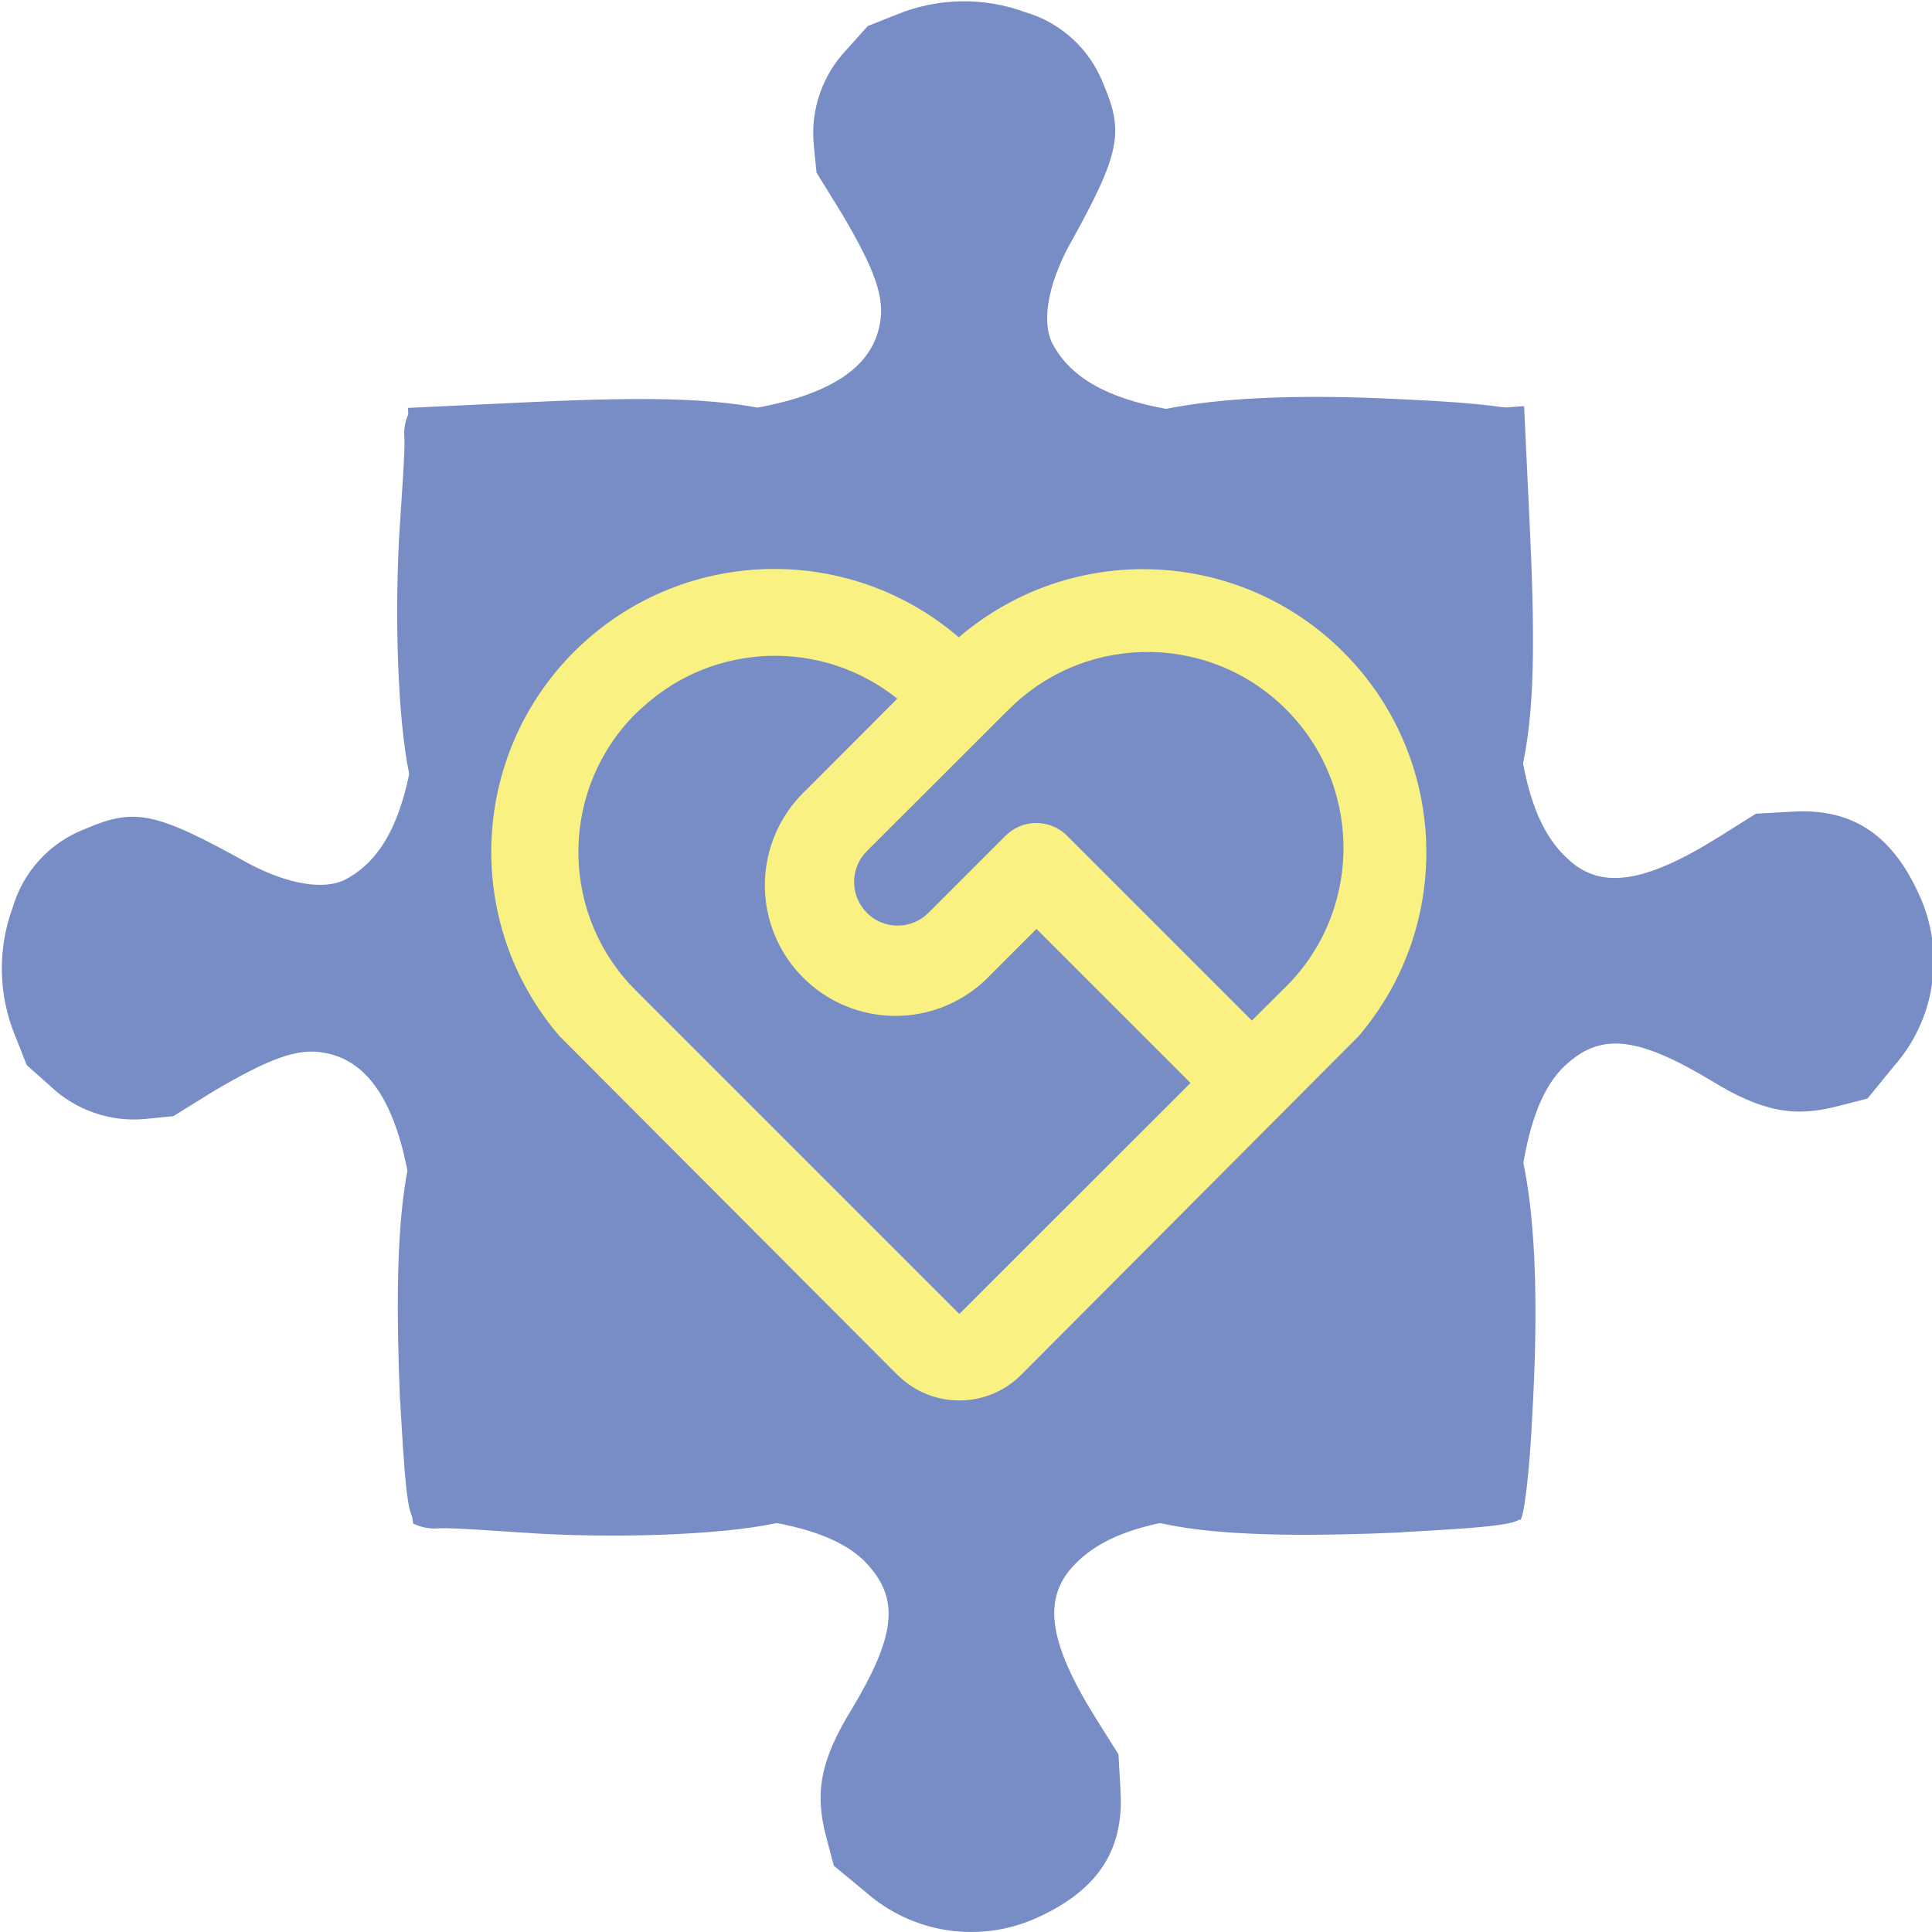
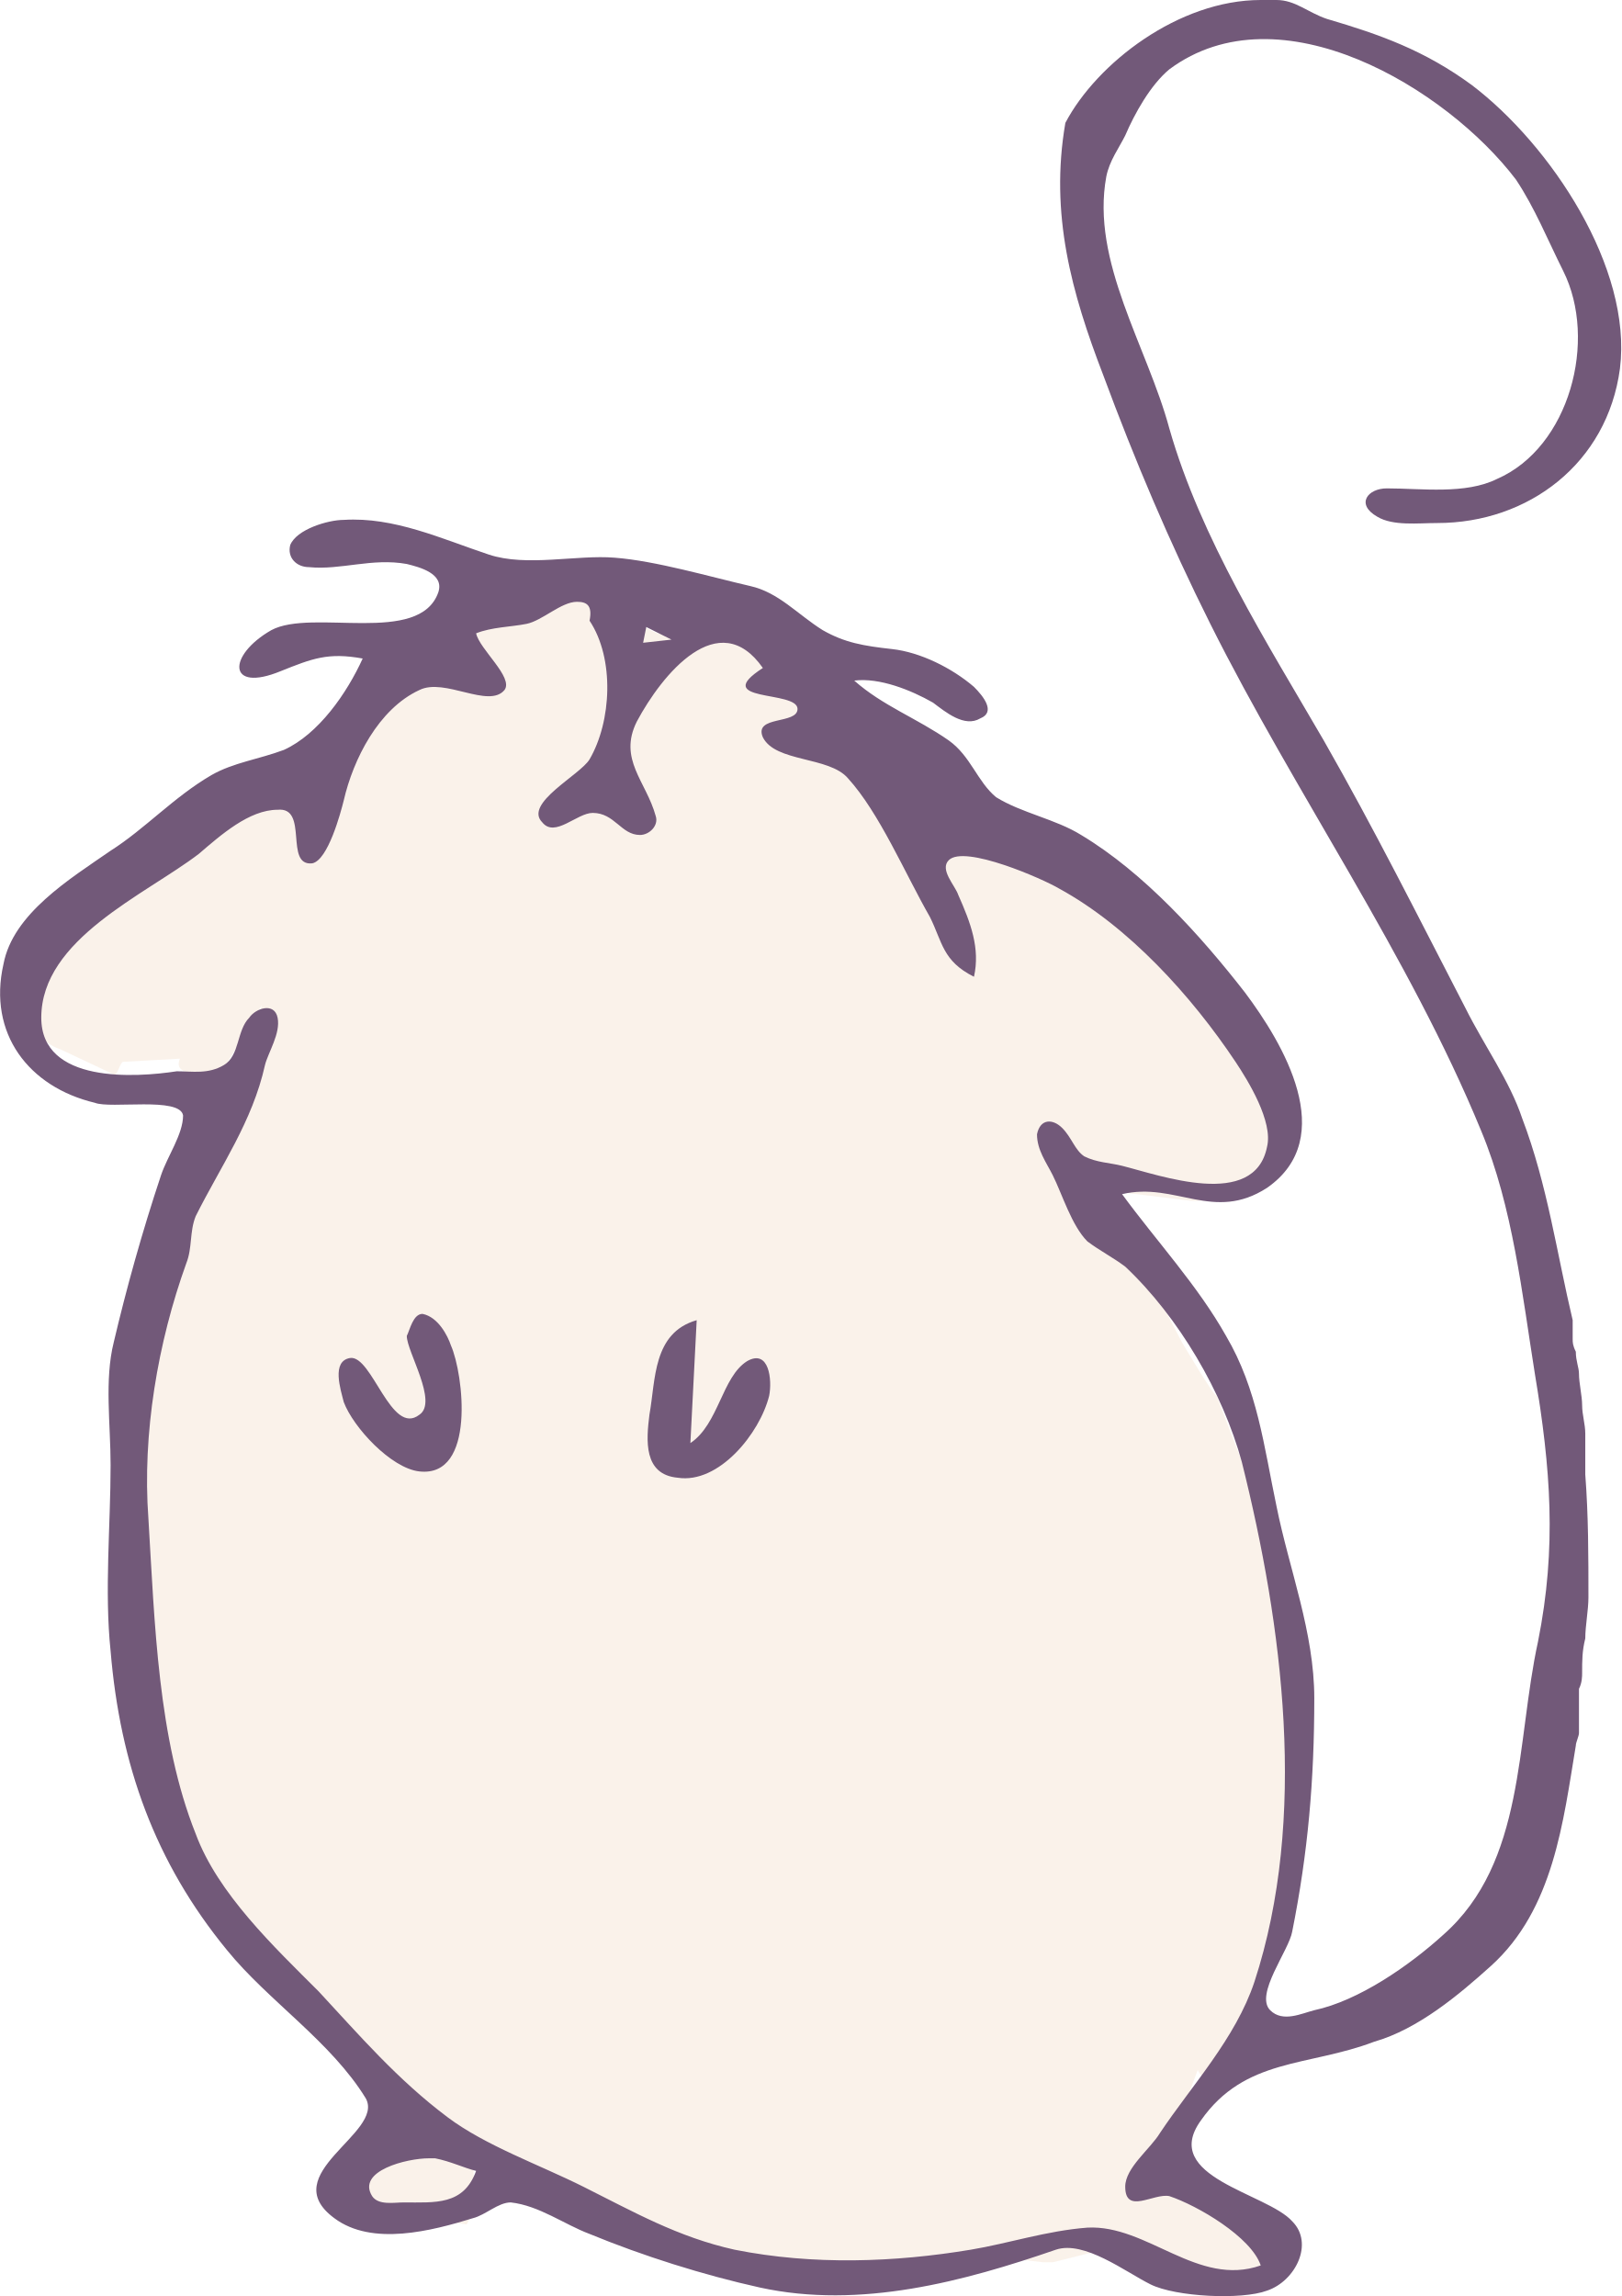
- <svg xmlns="http://www.w3.org/2000/svg" id="Layer_1" data-name="Layer 1" viewBox="0 0 110.5 110.5">
+ <svg xmlns="http://www.w3.org/2000/svg" id="Layer_2" data-name="Layer 2" viewBox="0 0 51.45 72.87">
  <defs>
-     <style>.cls-1{fill:#788cc6;}.cls-2{fill:#f9f181;}</style>
+     <style>
+       .cls-1 {
+         fill: #725979;
+       }
+ 
+       .cls-1, .cls-2 {
+         stroke-width: 0px;
+       }
+ 
+       .cls-2 {
+         fill: #faf2ea;
+       }
+     </style>
  </defs>
-   <path class="cls-1" d="M69.79,174.48c-.43-10.17.2-15.24,2.26-17.55l.94-1,1.48,0c1.49,0,2.87.55,5.37,2.25a15.28,15.28,0,0,0,2.9,1.25c7.2,2,13.11-6.27,9.84-13.87l-.74-1.87-1.64-1.47c-3.21-2.86-6.68-2.88-11-.08-2.26,1.47-4,2.07-5.14,1.85l-.93-.16L72,142.55,71,141.34l-.54-2.09c-.73-2.8-1-8.66-.73-14.06.15-2.41.35-5,.31-5.75a2.77,2.77,0,0,1,.27-1.5,9.82,9.82,0,0,1,3.12,0c15.36,1.11,22.92-.45,23.79-5,.34-1.58-.32-3.24-2.13-6.32l-1.48-2.4-.16-1.62a6.93,6.93,0,0,1,1.89-5.42l1.2-1.34,1.66-.66a10.17,10.17,0,0,1,7.36-.13A6.85,6.85,0,0,1,110,99.11c1.22,2.84,1,4-2,9.39-1.15,2.19-1.53,4.27-.89,5.51,2,3.78,8.21,4.91,22.25,3.91l4.72-.34.33,7c.35,7.42.22,11.32-.66,14.56l-.52,2.08-1,1.12-1,1.12-1.06.13c-1.12.2-2.86-.55-5.72-2.3a8.67,8.67,0,0,0-6-1.5c-3.65.49-6.2,3.05-7.32,7a10.24,10.24,0,0,0,.7,7.33l.73,1.73,1.42,1.27a8,8,0,0,0,8.1,1.73,20.45,20.45,0,0,0,3.1-1.66c2.53-1.49,3.64-2,5-1.84l1.14.08.91,1.08c2.05,2.36,2.89,8.47,2.33,18.56-.16,3.48-.5,6.26-.72,6.21-1.28-.22-7.74-.49-10.93-.52-8.57,0-12.56.85-14.69,3.24-1.67,1.87-1.31,4.32,1.33,8.57l1.33,2.12.12,2.11c.2,3.53-1.44,5.82-5.11,7.38a9.12,9.12,0,0,1-9.44-1.59l-1.85-1.53-.46-1.74c-.63-2.45-.31-4.31,1.5-7.24,2.46-4.11,2.7-6.17,1-8.13-1.82-2.16-6-3.06-13.56-3.13-2.55,0-6.3.15-8.41.27a21.57,21.57,0,0,1-4,.08c-.48.24-.65-2.87-.87-6.68Z" transform="translate(-46.91 -94.35)" />
-   <path class="cls-1" d="M127,182c-10.18.44-15.24-.2-17.55-2.26l-1-.94v-1.48c0-1.49.55-2.87,2.24-5.37a14.65,14.65,0,0,0,1.26-2.9c2-7.2-6.27-13.11-13.88-9.84l-1.87.74-1.46,1.64c-2.86,3.21-2.88,6.68-.08,11.06,1.47,2.25,2.06,4,1.85,5.13l-.16.93-1.22,1.06L93.9,180.8l-2.1.55c-2.79.72-8.65,1-14,.72-2.42-.15-5-.35-5.75-.31a2.81,2.81,0,0,1-1.51-.27,9.93,9.93,0,0,1,0-3.11c1.11-15.37-.45-22.93-5-23.8-1.58-.34-3.24.33-6.33,2.13l-2.39,1.48-1.62.16a6.93,6.93,0,0,1-5.42-1.89l-1.34-1.19-.66-1.67a10.11,10.11,0,0,1-.14-7.36,6.88,6.88,0,0,1,4.14-4.48c2.84-1.22,4-1,9.39,2,2.19,1.15,4.26,1.53,5.5.89,3.79-2,4.92-8.21,3.91-22.25l-.34-4.72,7-.33c7.41-.35,11.32-.21,14.55.67l2.09.51,1.12,1,1.12,1,.13,1.06c.2,1.12-.55,2.86-2.3,5.72a8.68,8.68,0,0,0-1.5,6c.49,3.65,3,6.2,7,7.32a10.24,10.24,0,0,0,7.33-.7l1.73-.73,1.26-1.42a8,8,0,0,0,1.74-8.1,20,20,0,0,0-1.66-3.09c-1.49-2.54-2-3.65-1.84-5l.07-1.14,1.08-.91c2.37-2,8.48-2.89,18.57-2.32,3.48.15,6.26.49,6.2.71-.21,1.28-.48,7.74-.51,10.93,0,8.57.85,12.56,3.24,14.69,1.86,1.67,4.32,1.32,8.56-1.33l2.12-1.33,2.12-.12c3.53-.2,5.82,1.44,7.37,5.11a9.08,9.08,0,0,1-1.59,9.44l-1.52,1.86-1.75.45c-2.44.63-4.3.31-7.23-1.5-4.11-2.46-6.18-2.7-8.13-1-2.17,1.82-3.06,6-3.13,13.56,0,2.55.14,6.3.26,8.42a22,22,0,0,1,.09,4c.24.48-2.87.66-6.68.87Z" transform="translate(-46.91 -94.35)" />
-   <path class="cls-2" d="M79.75,131.62a16.21,16.21,0,0,1,22-.82,16.2,16.2,0,0,1,22.87,22.81L105.3,173a5,5,0,0,1-6.77.25l-.28-.25L78.91,153.61A16.19,16.19,0,0,1,79.75,131.62Zm3.53,3.53a11.2,11.2,0,0,0-.37,15.47l.37.38,18.5,18.5L115,156.29l-8.81-8.81-2.64,2.64A7.47,7.47,0,1,1,93,139.55l5.23-5.24a11.2,11.2,0,0,0-14.54.47Zm21.14,7a2.49,2.49,0,0,1,3.52,0l10.57,10.57,1.77-1.76a11.21,11.21,0,0,0-15.48-16.22l-.38.37-7.93,7.92a2.49,2.49,0,0,0-.19,3.31l.19.22a2.49,2.49,0,0,0,3.31.19l.21-.19Z" transform="translate(-46.91 -94.35)" />
+   <g id="Layer_1-2" data-name="Layer 1">
+     <g id="mouse_chonk" data-name="mouse chonk">
+       <path id="path2" class="cls-2" d="M32.81,37.5l4.9.6c.5.1,2.6-.3,2.8-.7l-.1-1.8c.2-.3.2-.7,0-1l-1.2-2.2q0-.1-.1-.2l-3.3-3.6c-.1-.2-.2-.2-.4-.3l-3.3-1.1c-.1-.1-.2-.1-.3-.2l-1.4-1.2-.1-.1-4.5-4.9c0-.1-.1-.2-.2-.2l-1.8-1.1c-.3-.2-.6-.2-.9-.1l-1.9.7c-.2.1-.7-.4-.8-.2h0c-.8-.8-.9-1.4-.7-.3l-1.1-.6c-.2-.3-.9.2-1.3.3l-2.3.7c-.2,0-.3.1-.4.2l-1.5,1.4c-.1.1-.3.2-.4.2l-1.4.6c-.1,0-.2,1-.3,1.1l-1.1.9c.6.9.6,2.1-.6.4l-3,1.9c-.1,0-.6.5-.7.5l-1.1.7c-.1.1-.4.2-.5.3l-3,2.1c-.2.2-.2.6-.1.9l.5,1.5c.1.3.4.5.7.6l1.7.8c.1.1.2-.4.3-.4l1.8-.1c-.3.7,1.2.4,1.4.3l1.2-2-.4,1.5v.1l-1,2.4c-.1.2-.2.4-.4.5l-.4.9c-.2.1-.6,1.6-.7,1.8l-.7,1.8c0,.1.5.5.5.6l-1.5,2.4v.2s.4,3.8.4,3.8v.2s-.4,3.6-.4,3.6v.1s.8,2.7.8,2.7c0,.2-.2,1.1-.1,1.3l1.2,2.3-.2.5,2,2.3.1.2.9.9c-.7.2.8,1.3,1.1,1.4l1.1,1.2c.3.1.5.3.6.5l1.4,2.5-2.1,2.3,4.3.7.4-.8c-.1-.5-.4-1.1.1-1.2l.2-.1c.2,0,.5,0,.7.1l1.5,1.8,4.8.9c.1.1.2.1.3.1l2.4.3,2.5.3h.4s2-.5,2-.5h.4s2.6.3,2.6.3h.3s2-.5,2-.5c.2-.1.4-.1.6,0l1.8.7c.1.1.3.1.4.1h2.1s-2.2-2.7-2.2-2.7l-.1-.1-1.1-1c-.4-.3.2-.6.5-1l.6-1.6c.6,1.2,2-1.6,2-1.7l.9-6.1c.5.3.2-1.5.2-1.6l-.9-7.6c0-.2,0-.4-.1-.5l-1.5-3.9c-.1,0-1.1-1.7-1.1-1.7l-1.1-2.1c0-.1-.6-.6-.6-.7l-1.9-3-1.1.7Z" />
+       <path id="MOUSE_1" data-name="MOUSE 1" class="cls-1" d="M40.01,0c-2.6,0-5.2,2-6.2,3.9-.5,2.9.2,5.4,1.2,8,1,2.7,2.1,5.3,3.4,7.9,2.7,5.4,6.3,10.5,8.6,16.1,1,2.4,1.3,5.2,1.7,7.7.5,3,.7,5.5.1,8.5-.7,3.2-.4,7-3,9.3-1.1,1-2.7,2.1-4.1,2.4-.4.1-1,.4-1.4,0-.5-.5.6-1.9.7-2.5.5-2.5.7-4.8.7-7.4,0-2.1-.8-4.1-1.2-6.1-.4-1.9-.6-3.7-1.6-5.4-.9-1.6-2.2-3-3.3-4.5,1.7-.4,2.9.9,4.6-.2,2.3-1.6.5-4.6-.7-6.2-1.4-1.8-3.2-3.8-5.2-5-.8-.5-1.9-.7-2.7-1.2-.6-.5-.8-1.3-1.5-1.8-1-.7-2.1-1.1-3-1.9.8-.1,1.8.3,2.5.7.4.3,1,.8,1.5.5.5-.2.1-.7-.2-1-.7-.6-1.7-1.1-2.6-1.2-.9-.1-1.5-.2-2.2-.6-.8-.5-1.4-1.2-2.3-1.4-1.3-.3-3-.8-4.3-.9-1.2-.1-2.8.3-4-.1-1.5-.5-3-1.2-4.6-1.1-.5,0-1.5.3-1.7.8-.1.4.2.7.6.7,1,.1,2-.3,3.1-.1.4.1,1.2.3,1,.9-.6,1.7-4,.5-5.3,1.2-1.4.8-1.4,2,.3,1.3,1-.4,1.5-.6,2.6-.4-.5,1.1-1.4,2.4-2.5,2.9-.8.3-1.6.4-2.3.8-1.2.7-2.1,1.7-3.2,2.4-1.3.9-3.1,2-3.4,3.6-.5,2.2.8,3.9,2.9,4.4.5.2,2.7-.2,2.8.4,0,.6-.5,1.3-.7,1.9-.6,1.8-1.1,3.6-1.5,5.3-.3,1.2-.1,2.6-.1,3.9,0,1.9-.2,4,0,5.9.3,3.6,1.4,6.7,3.7,9.5,1.3,1.6,3.3,2.9,4.4,4.7.6,1.1-2.9,2.4-1,3.8,1.2.9,3.1.4,4.4,0,.4-.1.8-.5,1.2-.5.9.1,1.7.7,2.5,1,1.7.7,3.6,1.3,5.4,1.7,3.2.7,6.5-.2,9.4-1.2.9-.3,2.2.7,3,1.1.8.4,2.9.5,3.7.2.9-.3,1.5-1.5.8-2.2-.8-.9-4.2-1.4-2.9-3.2,1.4-2,3.4-1.7,5.5-2.5,1.4-.4,2.7-1.5,3.7-2.4,2-1.8,2.3-4.6,2.7-7,0-.1.1-.3.1-.4v-1.4h0c.1-.2.1-.4.1-.5,0-.4,0-.7.1-1.1,0-.4.1-.9.1-1.3,0-1.3,0-2.6-.1-3.9v-1.3c0-.3-.1-.6-.1-.9,0-.3-.1-.7-.1-1,0-.2-.1-.4-.1-.7-.1-.2-.1-.3-.1-.4h0v-.1h0v-.5c-.5-2.1-.8-4.3-1.6-6.4-.4-1.2-1.2-2.3-1.8-3.5-1.5-2.9-2.9-5.7-4.5-8.5-1.8-3.1-3.9-6.4-4.9-9.9-.7-2.6-2.5-5.3-2-8,.1-.5.4-.9.6-1.3.3-.7.8-1.6,1.4-2.1,3.5-2.6,8.8.6,11,3.5.6.9,1,1.9,1.5,2.9,1.1,2.2.2,5.6-2.1,6.6-1,.5-2.4.3-3.5.3-.6,0-1,.5-.3.9.5.3,1.3.2,1.9.2,2.9,0,5.4-1.9,5.8-4.9.4-3.2-2.2-7.1-4.7-9-1.5-1.1-2.9-1.6-4.6-2.1C41.51.4,41.11,0,40.51,0h-.5ZM18.31,19.1c.3,0,.5.1.4.6.8,1.2.7,3.2,0,4.4-.3.5-2.1,1.4-1.5,2,.4.5,1.1-.3,1.6-.3.7,0,.9.7,1.5.7.3,0,.6-.3.5-.6-.3-1.1-1.2-1.8-.6-3,.8-1.5,2.6-3.7,4-1.7-1.7,1.1,1.1.7,1.1,1.3,0,.5-1.4.2-1.1.9.4.8,2.1.6,2.7,1.3,1,1.1,1.8,3,2.6,4.4.4.8.4,1.4,1.4,1.9.2-.9-.1-1.7-.5-2.6-.1-.3-.6-.8-.3-1.1.5-.5,3,.6,3.5.9,2.2,1.2,4.2,3.4,5.6,5.5.4.6,1.2,1.9,1,2.7-.4,2-3.4.9-4.6.6-.4-.1-.8-.1-1.2-.3-.3-.2-.4-.6-.7-.9s-.7-.3-.8.2c0,.5.3.9.5,1.3.3.6.6,1.6,1.1,2.1.4.3.8.5,1.2.8,1.7,1.6,3.1,4,3.7,6.2,1.3,5.2,2.1,11.3.4,16.5-.6,1.8-2,3.3-3,4.8-.3.5-1.1,1.1-1.1,1.7,0,.9.9.2,1.4.3.9.3,2.6,1.3,2.9,2.2-2,.7-3.6-1.3-5.5-1.2-1.3.1-2.5.5-3.7.7-2.4.4-5,.5-7.5,0-1.8-.4-3.2-1.2-4.8-2-1.4-.7-3.1-1.3-4.3-2.2-1.6-1.2-2.8-2.6-4.1-4-1.4-1.4-3.2-3.1-3.9-5-1.2-3-1.3-6.7-1.5-10-.2-2.7.3-5.6,1.2-8.1.2-.5.1-1,.3-1.5.8-1.6,1.8-3,2.2-4.8.1-.4.5-1,.4-1.5s-.7-.3-.9,0c-.4.4-.3,1.2-.8,1.5-.5.3-1,.2-1.5.2-1.3.2-4.3.4-4.3-1.7,0-2.5,3.3-3.9,5-5.2.7-.6,1.6-1.4,2.5-1.4,1-.1.2,1.8,1.1,1.7.5-.1.9-1.6,1-2,.3-1.3,1.1-2.9,2.4-3.5.8-.4,2.2.6,2.7,0,.3-.4-.8-1.3-.9-1.8.5-.2,1.1-.2,1.6-.3s1.1-.7,1.6-.7h0ZM21.31,20.3l-.9.1.1-.5.8.4ZM13.41,41.7c-.3,0-.4.5-.5.7,0,.5,1,2.1.4,2.5-.9.7-1.5-1.9-2.2-1.8-.6.1-.3,1-.2,1.4.3.8,1.5,2.1,2.4,2.2,1.8.2,1.4-3.1,1-4-.1-.3-.4-.9-.9-1q.1,0,0,0h0ZM20.61,44.9c-.1.8-.2,1.9.9,2,1.3.2,2.6-1.4,2.9-2.6.1-.5,0-1.5-.7-1.1-.8.5-.9,2-1.8,2.6l.2-3.9c-1.4.4-1.3,1.9-1.5,3ZM13.61,68.5c.1,0,.2,0,.2,0,.5.1.9.3,1.3.4-.4,1.1-1.3,1-2.3,1-.3,0-.8.1-1-.2-.5-.8,1.1-1.2,1.8-1.2h0Z" />
+     </g>
+   </g>
</svg>
